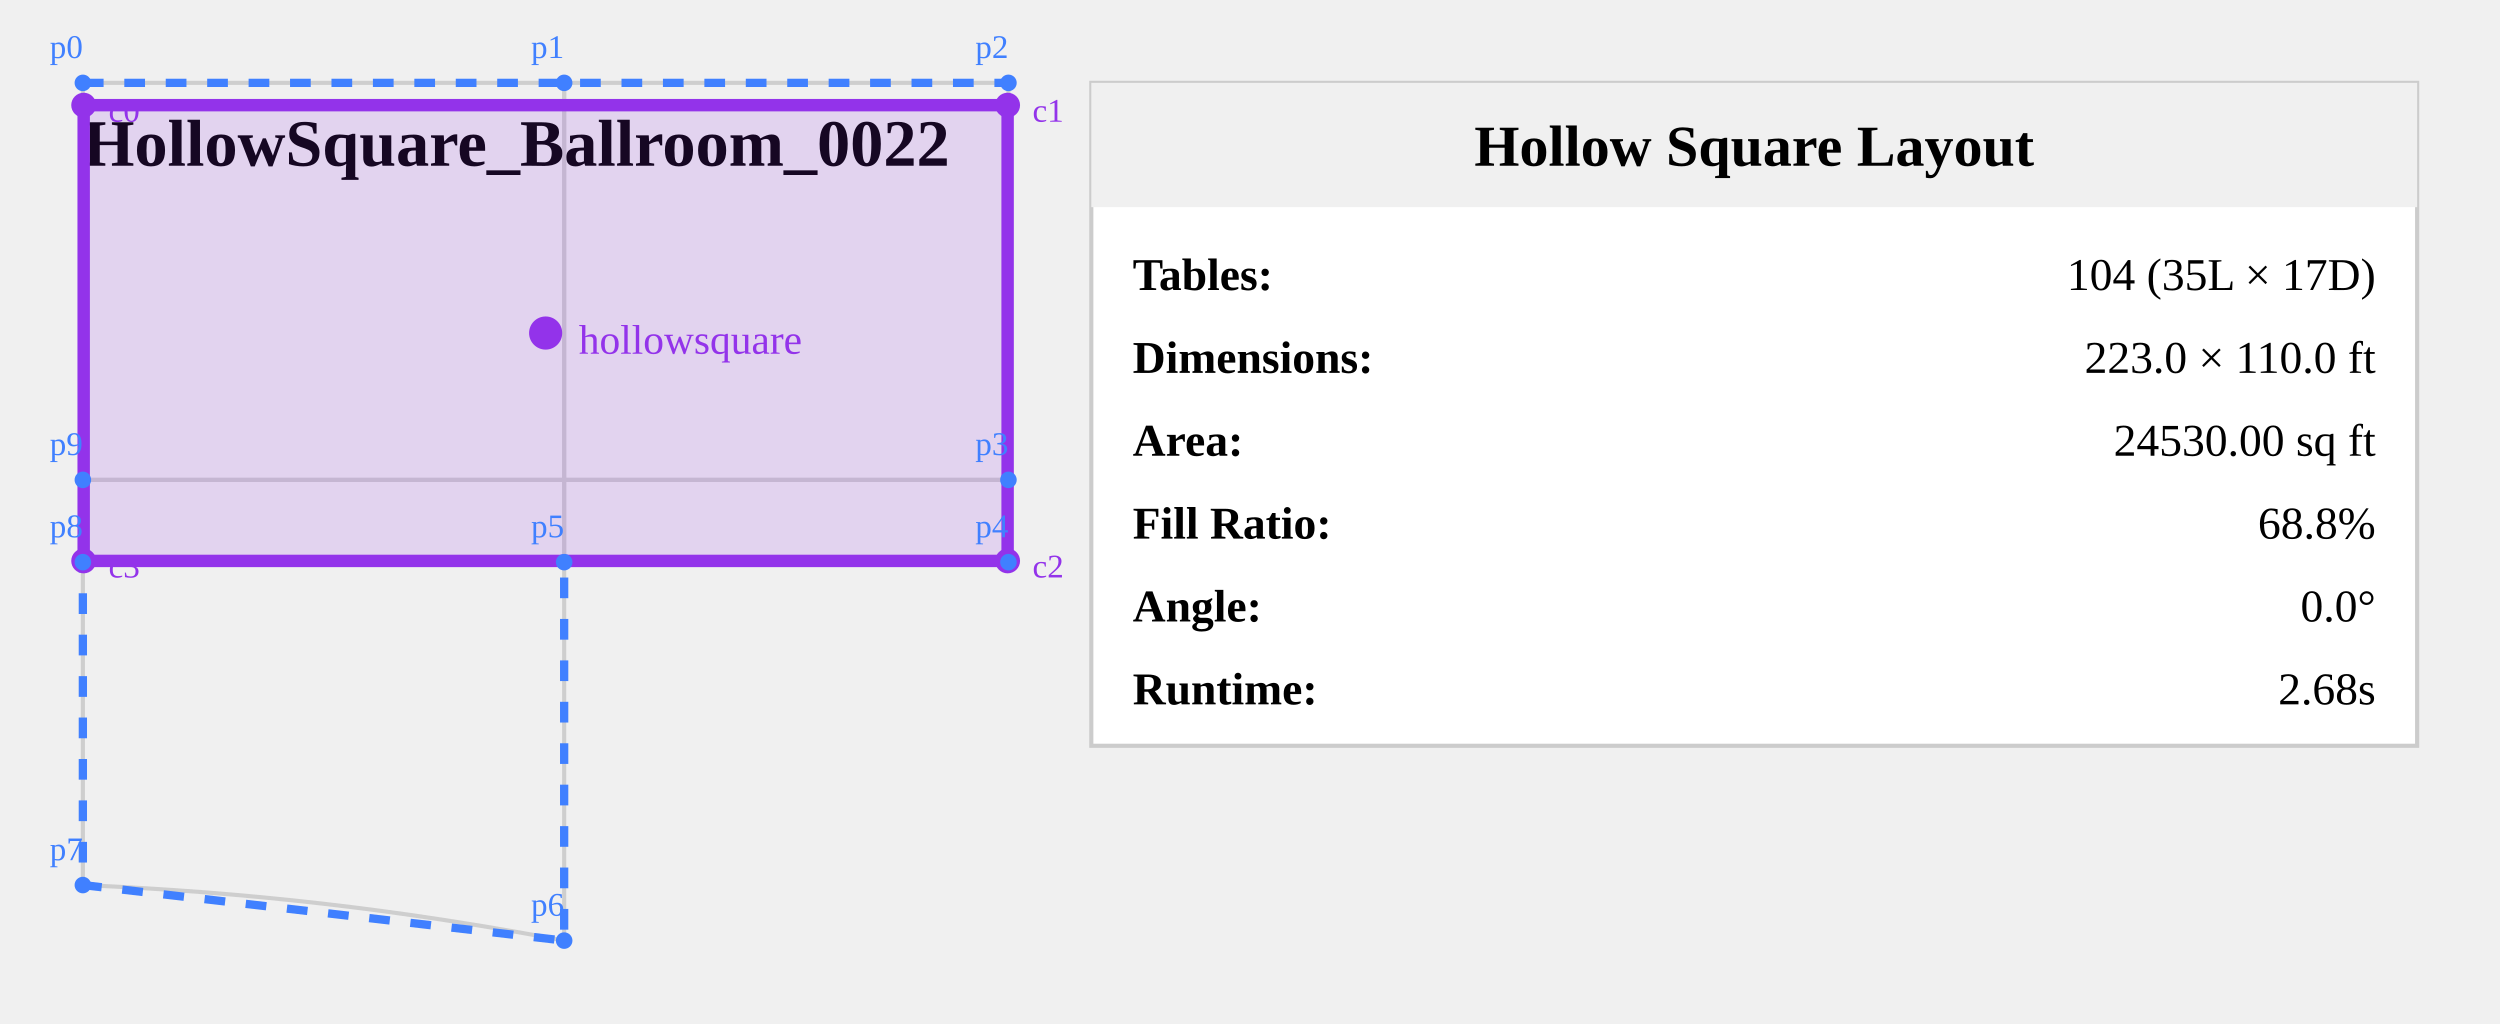
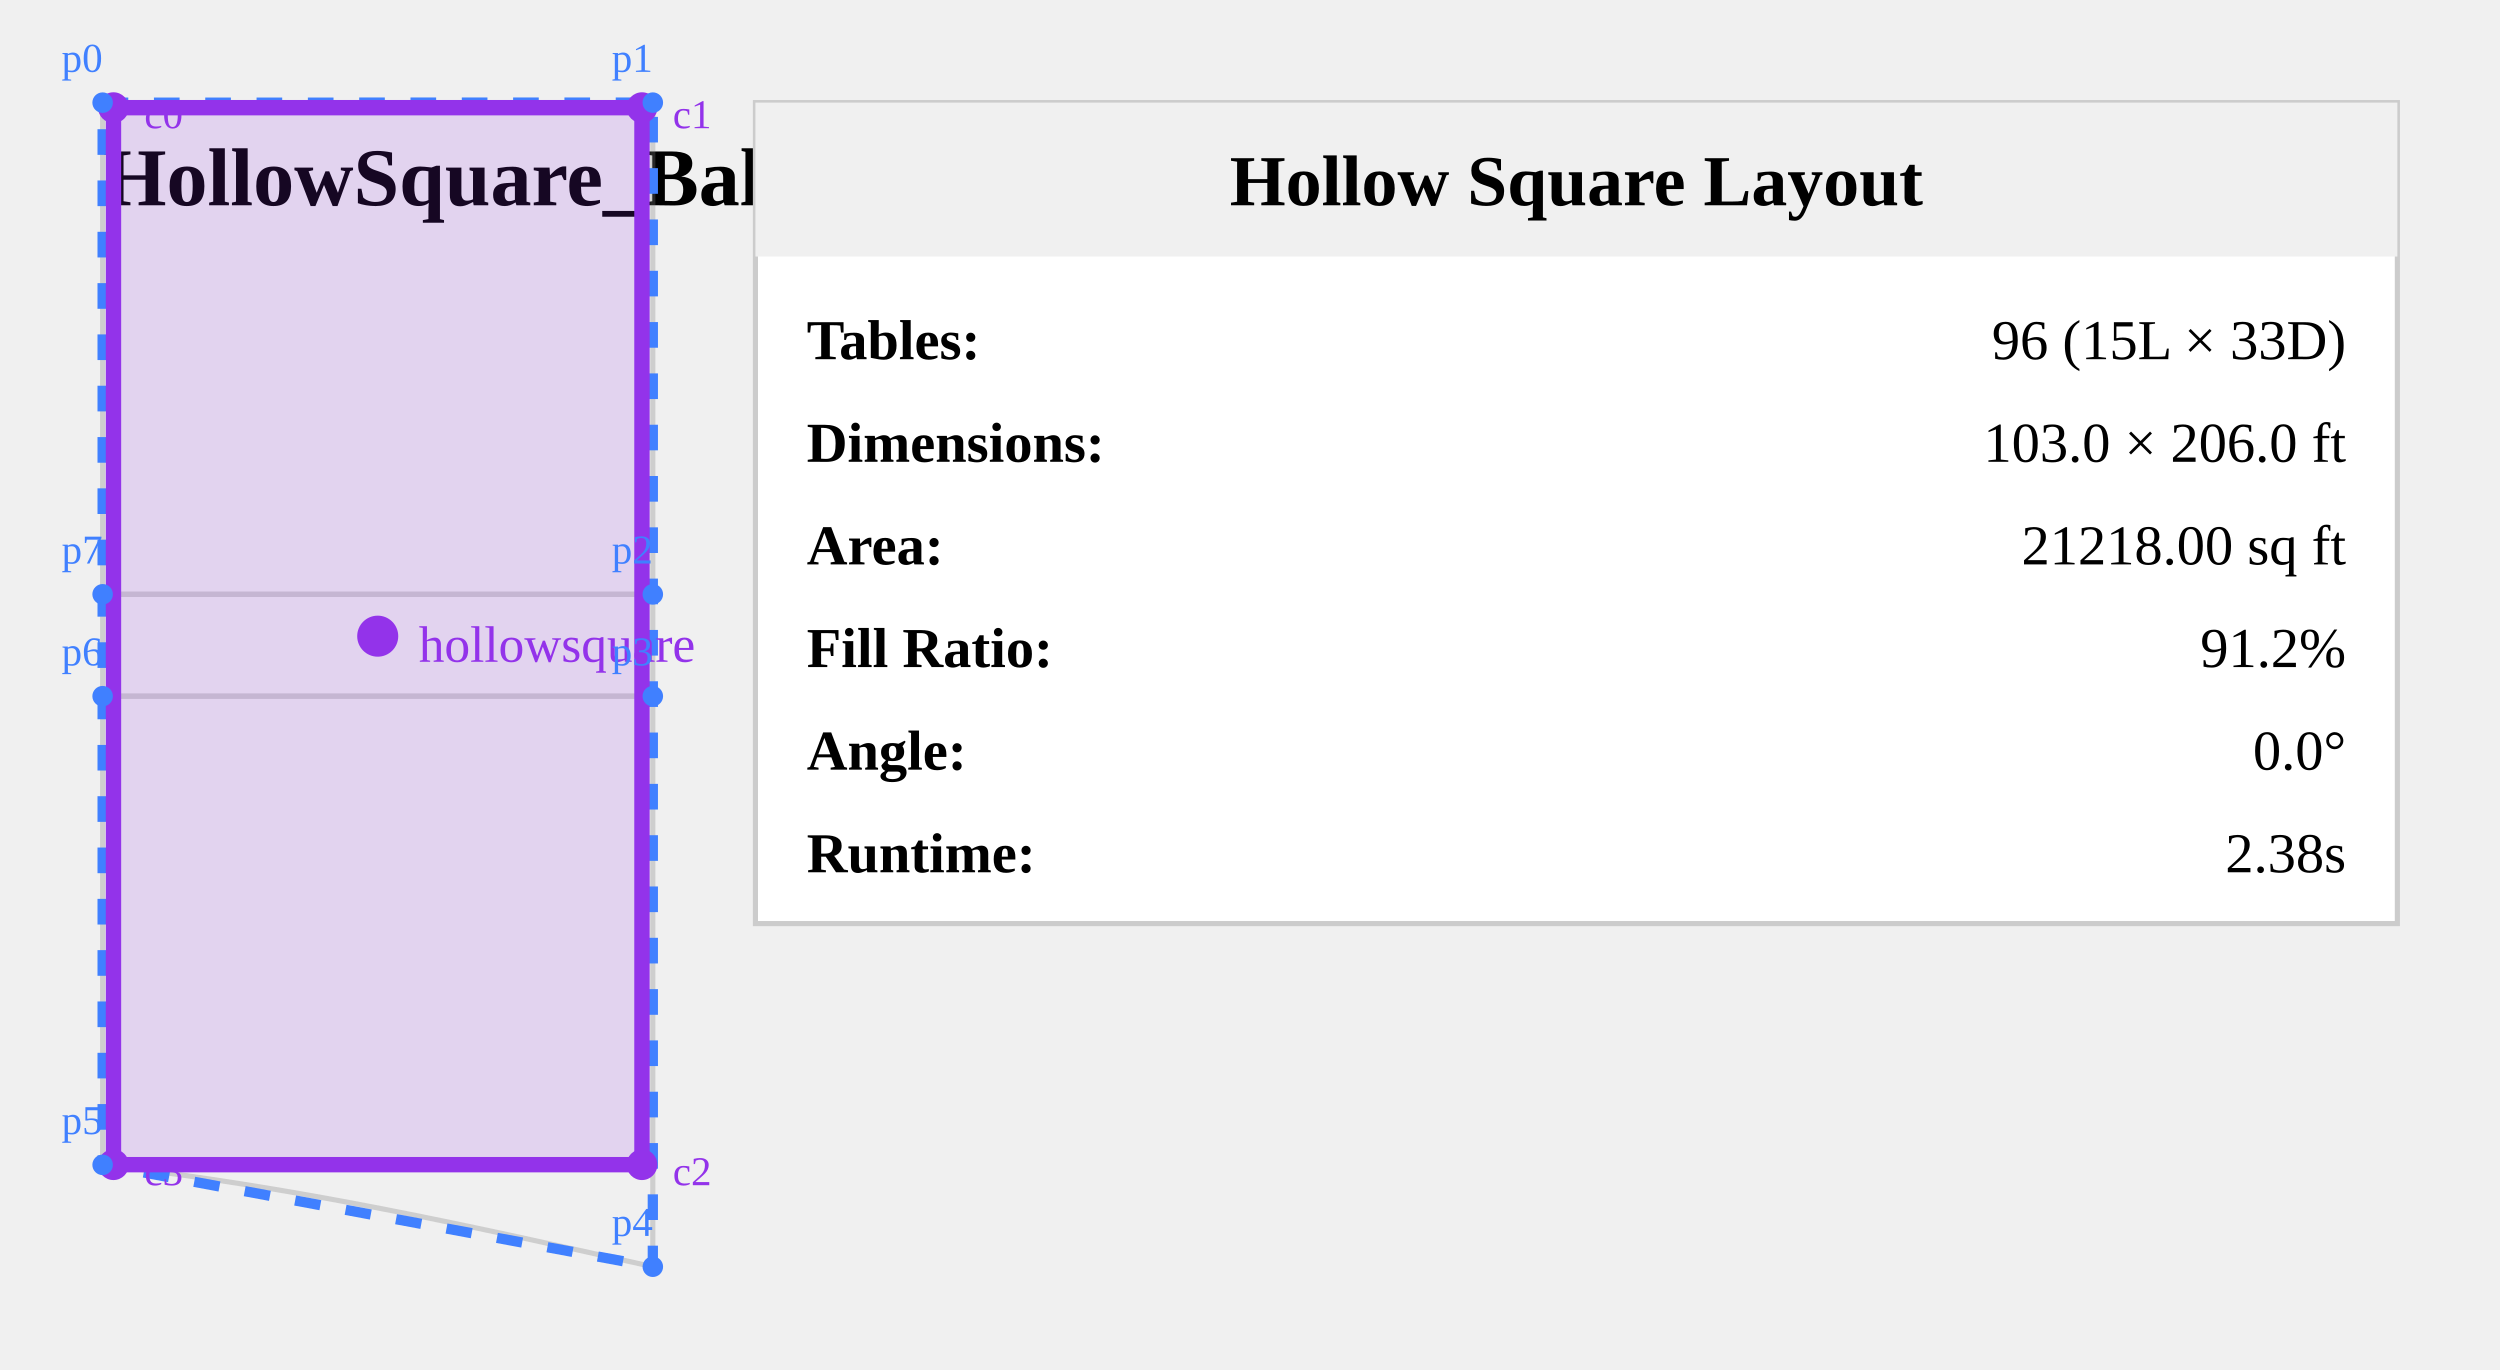
- <svg xmlns="http://www.w3.org/2000/svg" viewBox="214.808 12.256 603.39 247.02" width="603.39" height="247.02" style="background: white;">
-   <text x="234.808" y="52.256" font-size="16" font-weight="bold" fill="#000">
+ <svg xmlns="http://www.w3.org/2000/svg" viewBox="330.97 12.256 487.229 266.877" width="487.229" height="266.877" style="background: white;">
+   <text x="350.97" y="52.256" font-size="16" font-weight="bold" fill="#000">
    HollowSquare_Ballroom_0022
  </text>
  <g opacity="0.3">
-     <path id="Ballroom_Aisle_12" d="m 350.971,128.077 v 19.857 H 234.808 v -19.857 z" fill="none" stroke="#808080" stroke-width="1" />
    <path id="Ballroom_Aisle_34" d="m 458.199,128.077 v 19.857 l -107.227,0 v -19.857 z" fill="none" stroke="#808080" stroke-width="1" />
-     <path id="Ballroom_Room_1" d="M 350.971,32.256 V 128.077 H 234.808 V 32.256 Z" fill="none" stroke="#808080" stroke-width="1" />
-     <path id="Ballroom_Room_2" d="m 350.971,147.934 v 91.342 c -40.533,-7.655 -76.621,-11.705 -116.163,-13.405 v -77.936 z" fill="none" stroke="#808080" stroke-width="1" />
    <path id="Ballroom_Room_3" d="m 458.199,32.256 0,95.822 H 350.971 V 32.256 Z" fill="none" stroke="#808080" stroke-width="1" />
+     <path id="Ballroom_Room_4" d="m 458.199,147.934 v 111.199 c -39.142,-8.772 -69.833,-15.498 -107.227,-19.857 v -91.342 z" fill="none" stroke="#808080" stroke-width="1" />
  </g>
-   <polygon points="234.81,32.26 350.971,32.256 458.199,32.256 458.199,128.077 458.199,147.934 350.971,147.934 350.971,239.276 234.808,225.871 234.808,147.934 234.808,128.077" fill="none" stroke="#4080ff" stroke-width="2" stroke-dasharray="5,5" />
-   <polygon points="235.003,37.637 458.003,37.637 458.003,147.637 235.003,147.637" fill="rgba(147, 51, 234, 0.15)" stroke="#9333ea" stroke-width="3" />
-   <circle cx="346.503" cy="92.637" r="4" fill="#9333ea" />
-   <text x="354.503" y="97.637" font-size="10" fill="#9333ea">hollowsquare</text>
-   <circle cx="235.003" cy="37.637" r="3" fill="#9333ea" />
-   <text x="241.003" y="41.637" font-size="8" fill="#9333ea">c0</text>
-   <circle cx="458.003" cy="37.637" r="3" fill="#9333ea" />
-   <text x="464.003" y="41.637" font-size="8" fill="#9333ea">c1</text>
-   <circle cx="458.003" cy="147.637" r="3" fill="#9333ea" />
-   <text x="464.003" y="151.637" font-size="8" fill="#9333ea">c2</text>
-   <circle cx="235.003" cy="147.637" r="3" fill="#9333ea" />
-   <text x="241.003" y="151.637" font-size="8" fill="#9333ea">c3</text>
-   <circle cx="234.81" cy="32.26" r="2" fill="#4080ff" />
-   <text x="226.81" y="26.26" font-size="8" fill="#4080ff">p0</text>
-   <circle cx="350.971" cy="32.256" r="2" fill="#4080ff" />
-   <text x="342.971" y="26.256" font-size="8" fill="#4080ff">p1</text>
+   <polygon points="350.97,32.26 458.199,32.256 458.199,128.077 458.199,147.934 458.199,259.133 350.971,239.276 350.971,147.934 350.971,128.077" fill="none" stroke="#4080ff" stroke-width="2" stroke-dasharray="5,5" />
+   <polygon points="353.084,33.241 456.084,33.241 456.084,239.241 353.084,239.241" fill="rgba(147, 51, 234, 0.15)" stroke="#9333ea" stroke-width="3" />
+   <circle cx="404.584" cy="136.241" r="4" fill="#9333ea" />
+   <text x="412.584" y="141.241" font-size="10" fill="#9333ea">hollowsquare</text>
+   <circle cx="353.084" cy="33.241" r="3" fill="#9333ea" />
+   <text x="359.084" y="37.241" font-size="8" fill="#9333ea">c0</text>
+   <circle cx="456.084" cy="33.241" r="3" fill="#9333ea" />
+   <text x="462.084" y="37.241" font-size="8" fill="#9333ea">c1</text>
+   <circle cx="456.084" cy="239.241" r="3" fill="#9333ea" />
+   <text x="462.084" y="243.241" font-size="8" fill="#9333ea">c2</text>
+   <circle cx="353.084" cy="239.241" r="3" fill="#9333ea" />
+   <text x="359.084" y="243.241" font-size="8" fill="#9333ea">c3</text>
+   <circle cx="350.97" cy="32.26" r="2" fill="#4080ff" />
+   <text x="342.97" y="26.26" font-size="8" fill="#4080ff">p0</text>
  <circle cx="458.199" cy="32.256" r="2" fill="#4080ff" />
-   <text x="450.199" y="26.256" font-size="8" fill="#4080ff">p2</text>
+   <text x="450.199" y="26.256" font-size="8" fill="#4080ff">p1</text>
  <circle cx="458.199" cy="128.077" r="2" fill="#4080ff" />
-   <text x="450.199" y="122.077" font-size="8" fill="#4080ff">p3</text>
+   <text x="450.199" y="122.077" font-size="8" fill="#4080ff">p2</text>
  <circle cx="458.199" cy="147.934" r="2" fill="#4080ff" />
-   <text x="450.199" y="141.934" font-size="8" fill="#4080ff">p4</text>
+   <text x="450.199" y="141.934" font-size="8" fill="#4080ff">p3</text>
+   <circle cx="458.199" cy="259.133" r="2" fill="#4080ff" />
+   <text x="450.199" y="253.133" font-size="8" fill="#4080ff">p4</text>
+   <circle cx="350.971" cy="239.276" r="2" fill="#4080ff" />
+   <text x="342.971" y="233.276" font-size="8" fill="#4080ff">p5</text>
  <circle cx="350.971" cy="147.934" r="2" fill="#4080ff" />
-   <text x="342.971" y="141.934" font-size="8" fill="#4080ff">p5</text>
-   <circle cx="350.971" cy="239.276" r="2" fill="#4080ff" />
-   <text x="342.971" y="233.276" font-size="8" fill="#4080ff">p6</text>
-   <circle cx="234.808" cy="225.871" r="2" fill="#4080ff" />
-   <text x="226.808" y="219.871" font-size="8" fill="#4080ff">p7</text>
-   <circle cx="234.808" cy="147.934" r="2" fill="#4080ff" />
-   <text x="226.808" y="141.934" font-size="8" fill="#4080ff">p8</text>
-   <circle cx="234.808" cy="128.077" r="2" fill="#4080ff" />
-   <text x="226.808" y="122.077" font-size="8" fill="#4080ff">p9</text>
+   <text x="342.971" y="141.934" font-size="8" fill="#4080ff">p6</text>
+   <circle cx="350.971" cy="128.077" r="2" fill="#4080ff" />
+   <text x="342.971" y="122.077" font-size="8" fill="#4080ff">p7</text>
  <g transform="translate(478.1986, 32.25559)">
    <rect x="0" y="0" width="320" height="160" fill="white" stroke="#ccc" stroke-width="1" />
    <rect x="0" y="0" width="320" height="30" fill="#f0f0f0" />
    <text x="160" y="20" font-size="14" font-weight="bold" text-anchor="middle">Hollow Square Layout</text>
    <text x="10" y="50" font-size="11" font-weight="bold">Tables:</text>
-     <text x="310" y="50" font-size="11" text-anchor="end">104 (35L × 17D)</text>
+     <text x="310" y="50" font-size="11" text-anchor="end">96 (15L × 33D)</text>
    <text x="10" y="70" font-size="11" font-weight="bold">Dimensions:</text>
-     <text x="310" y="70" font-size="11" text-anchor="end">223.0 × 110.0 ft</text>
+     <text x="310" y="70" font-size="11" text-anchor="end">103.0 × 206.0 ft</text>
    <text x="10" y="90" font-size="11" font-weight="bold">Area:</text>
-     <text x="310" y="90" font-size="11" text-anchor="end">24530.00 sq ft</text>
+     <text x="310" y="90" font-size="11" text-anchor="end">21218.00 sq ft</text>
    <text x="10" y="110" font-size="11" font-weight="bold">Fill Ratio:</text>
-     <text x="310" y="110" font-size="11" text-anchor="end">68.8%</text>
+     <text x="310" y="110" font-size="11" text-anchor="end">91.2%</text>
    <text x="10" y="130" font-size="11" font-weight="bold">Angle:</text>
    <text x="310" y="130" font-size="11" text-anchor="end">0.0°</text>
    <text x="10" y="150" font-size="11" font-weight="bold">Runtime:</text>
-     <text x="310" y="150" font-size="11" text-anchor="end">2.68s</text>
+     <text x="310" y="150" font-size="11" text-anchor="end">2.38s</text>
  </g>
</svg>
